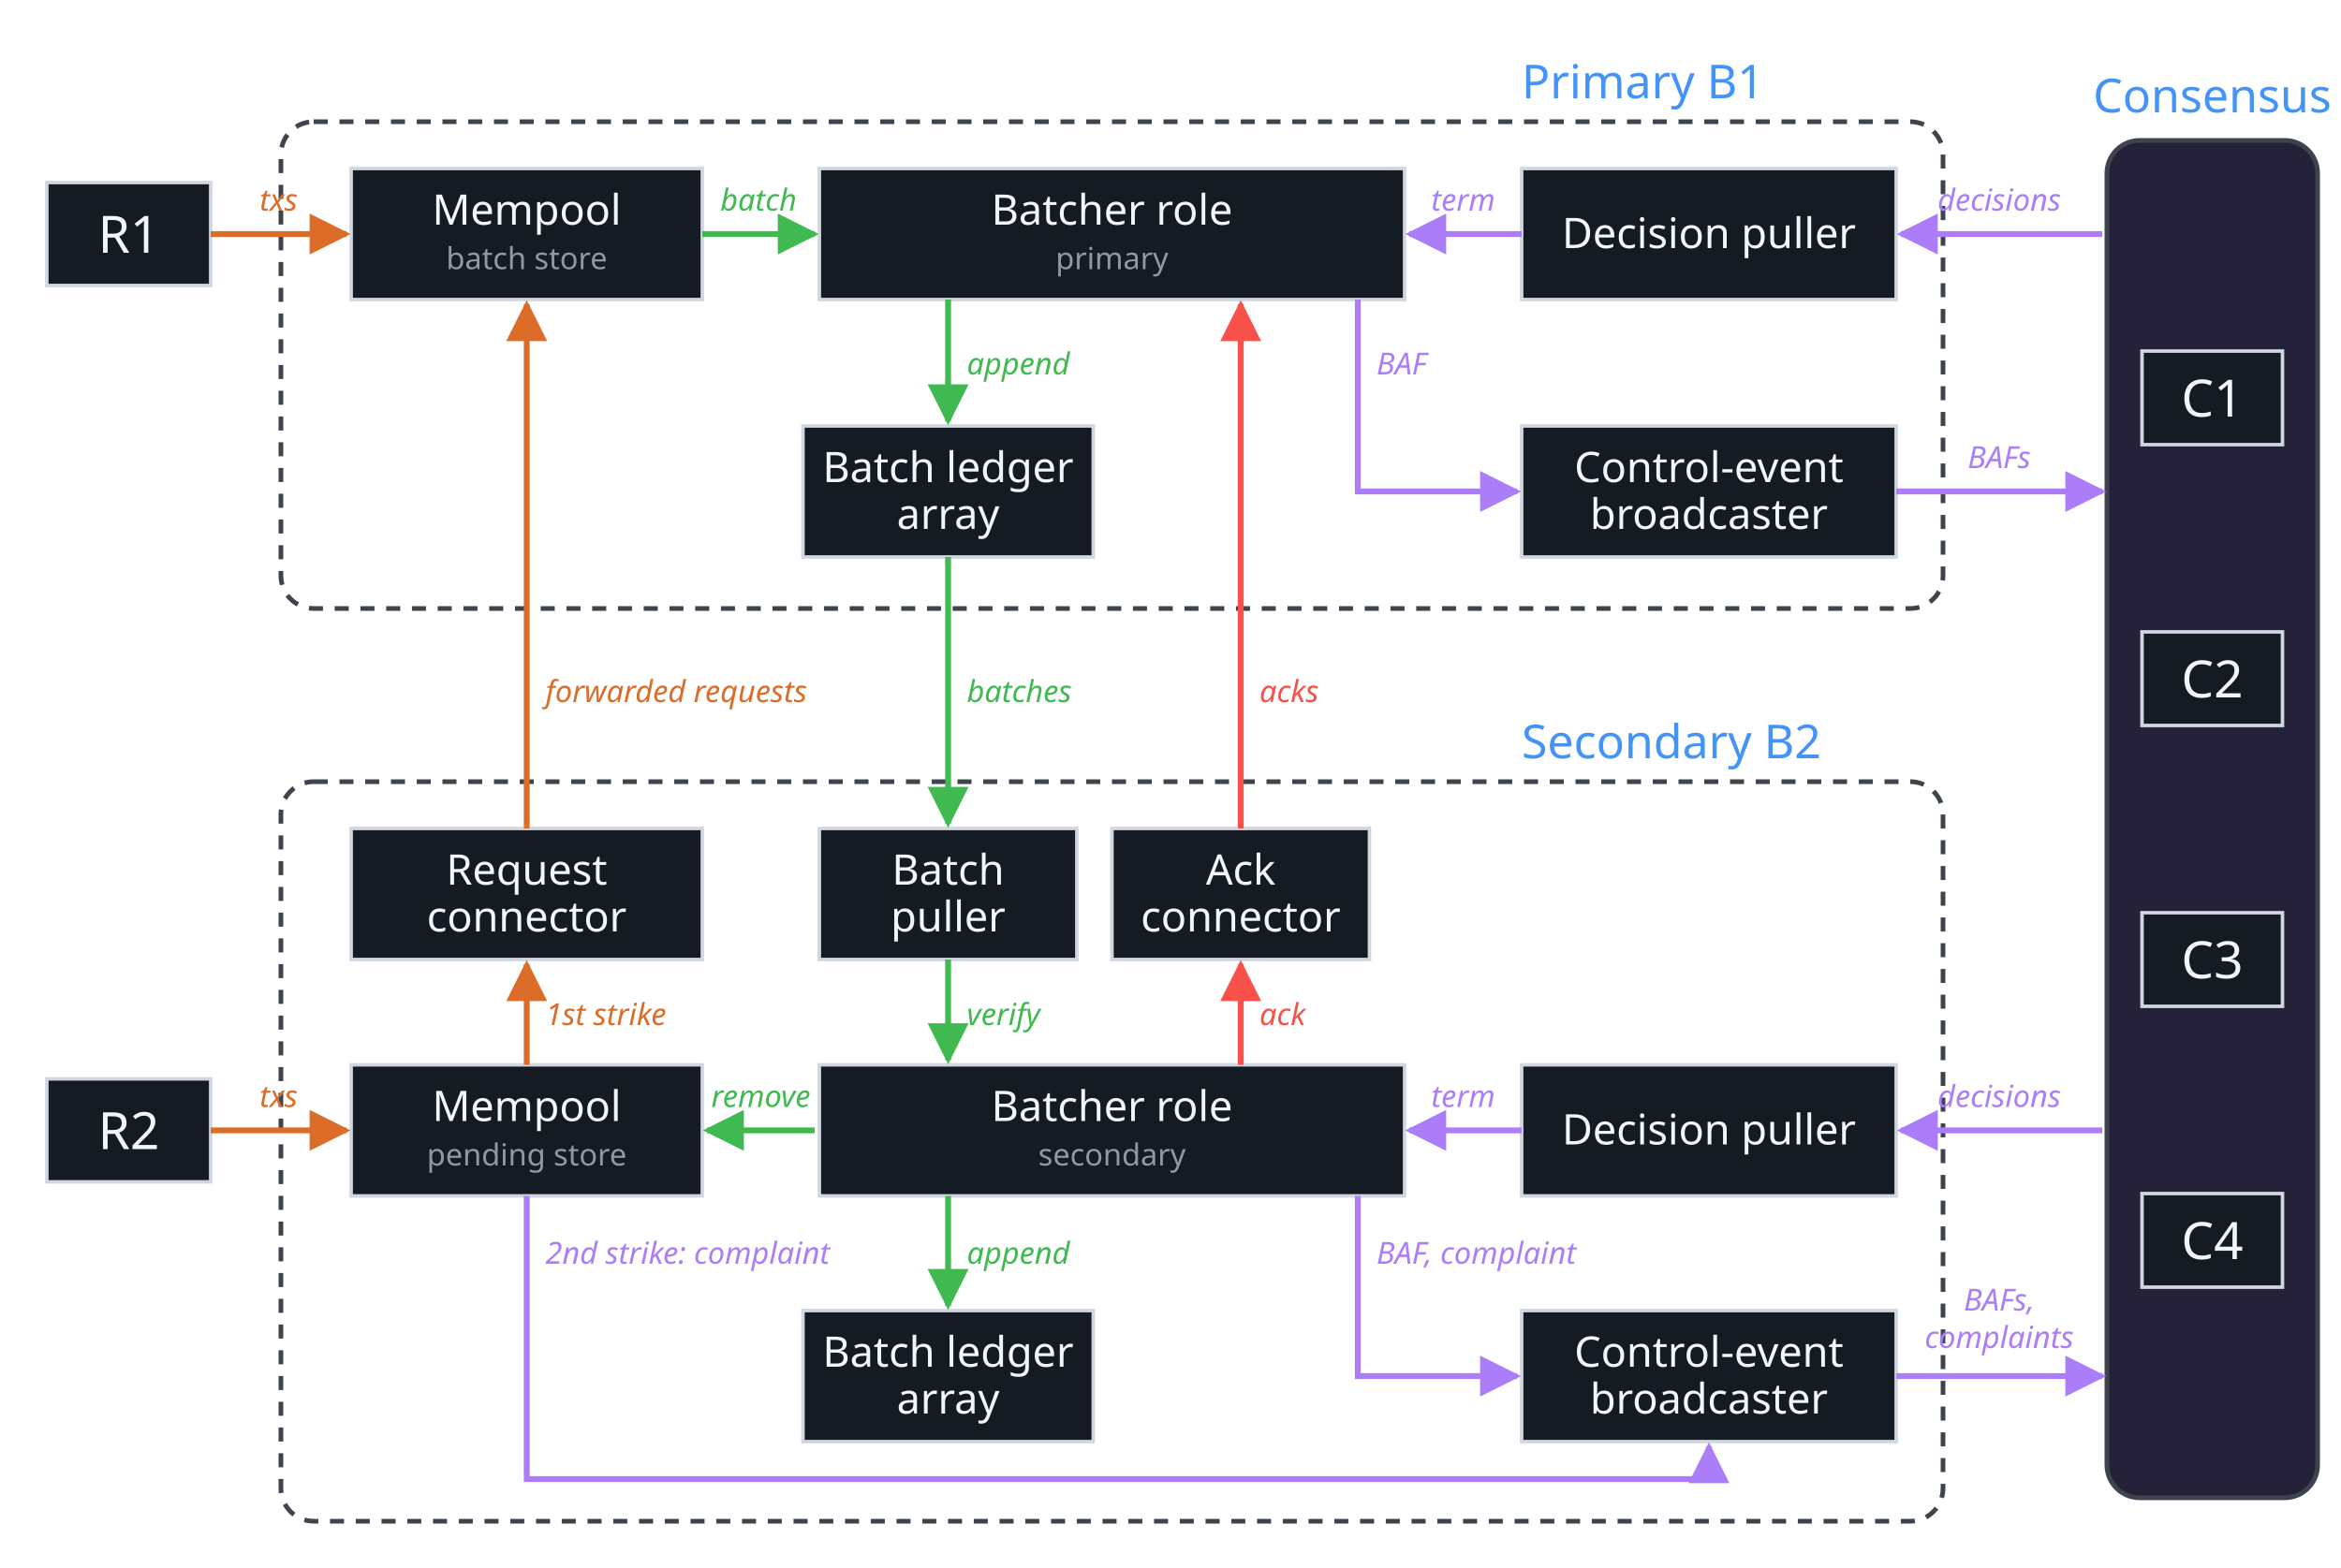
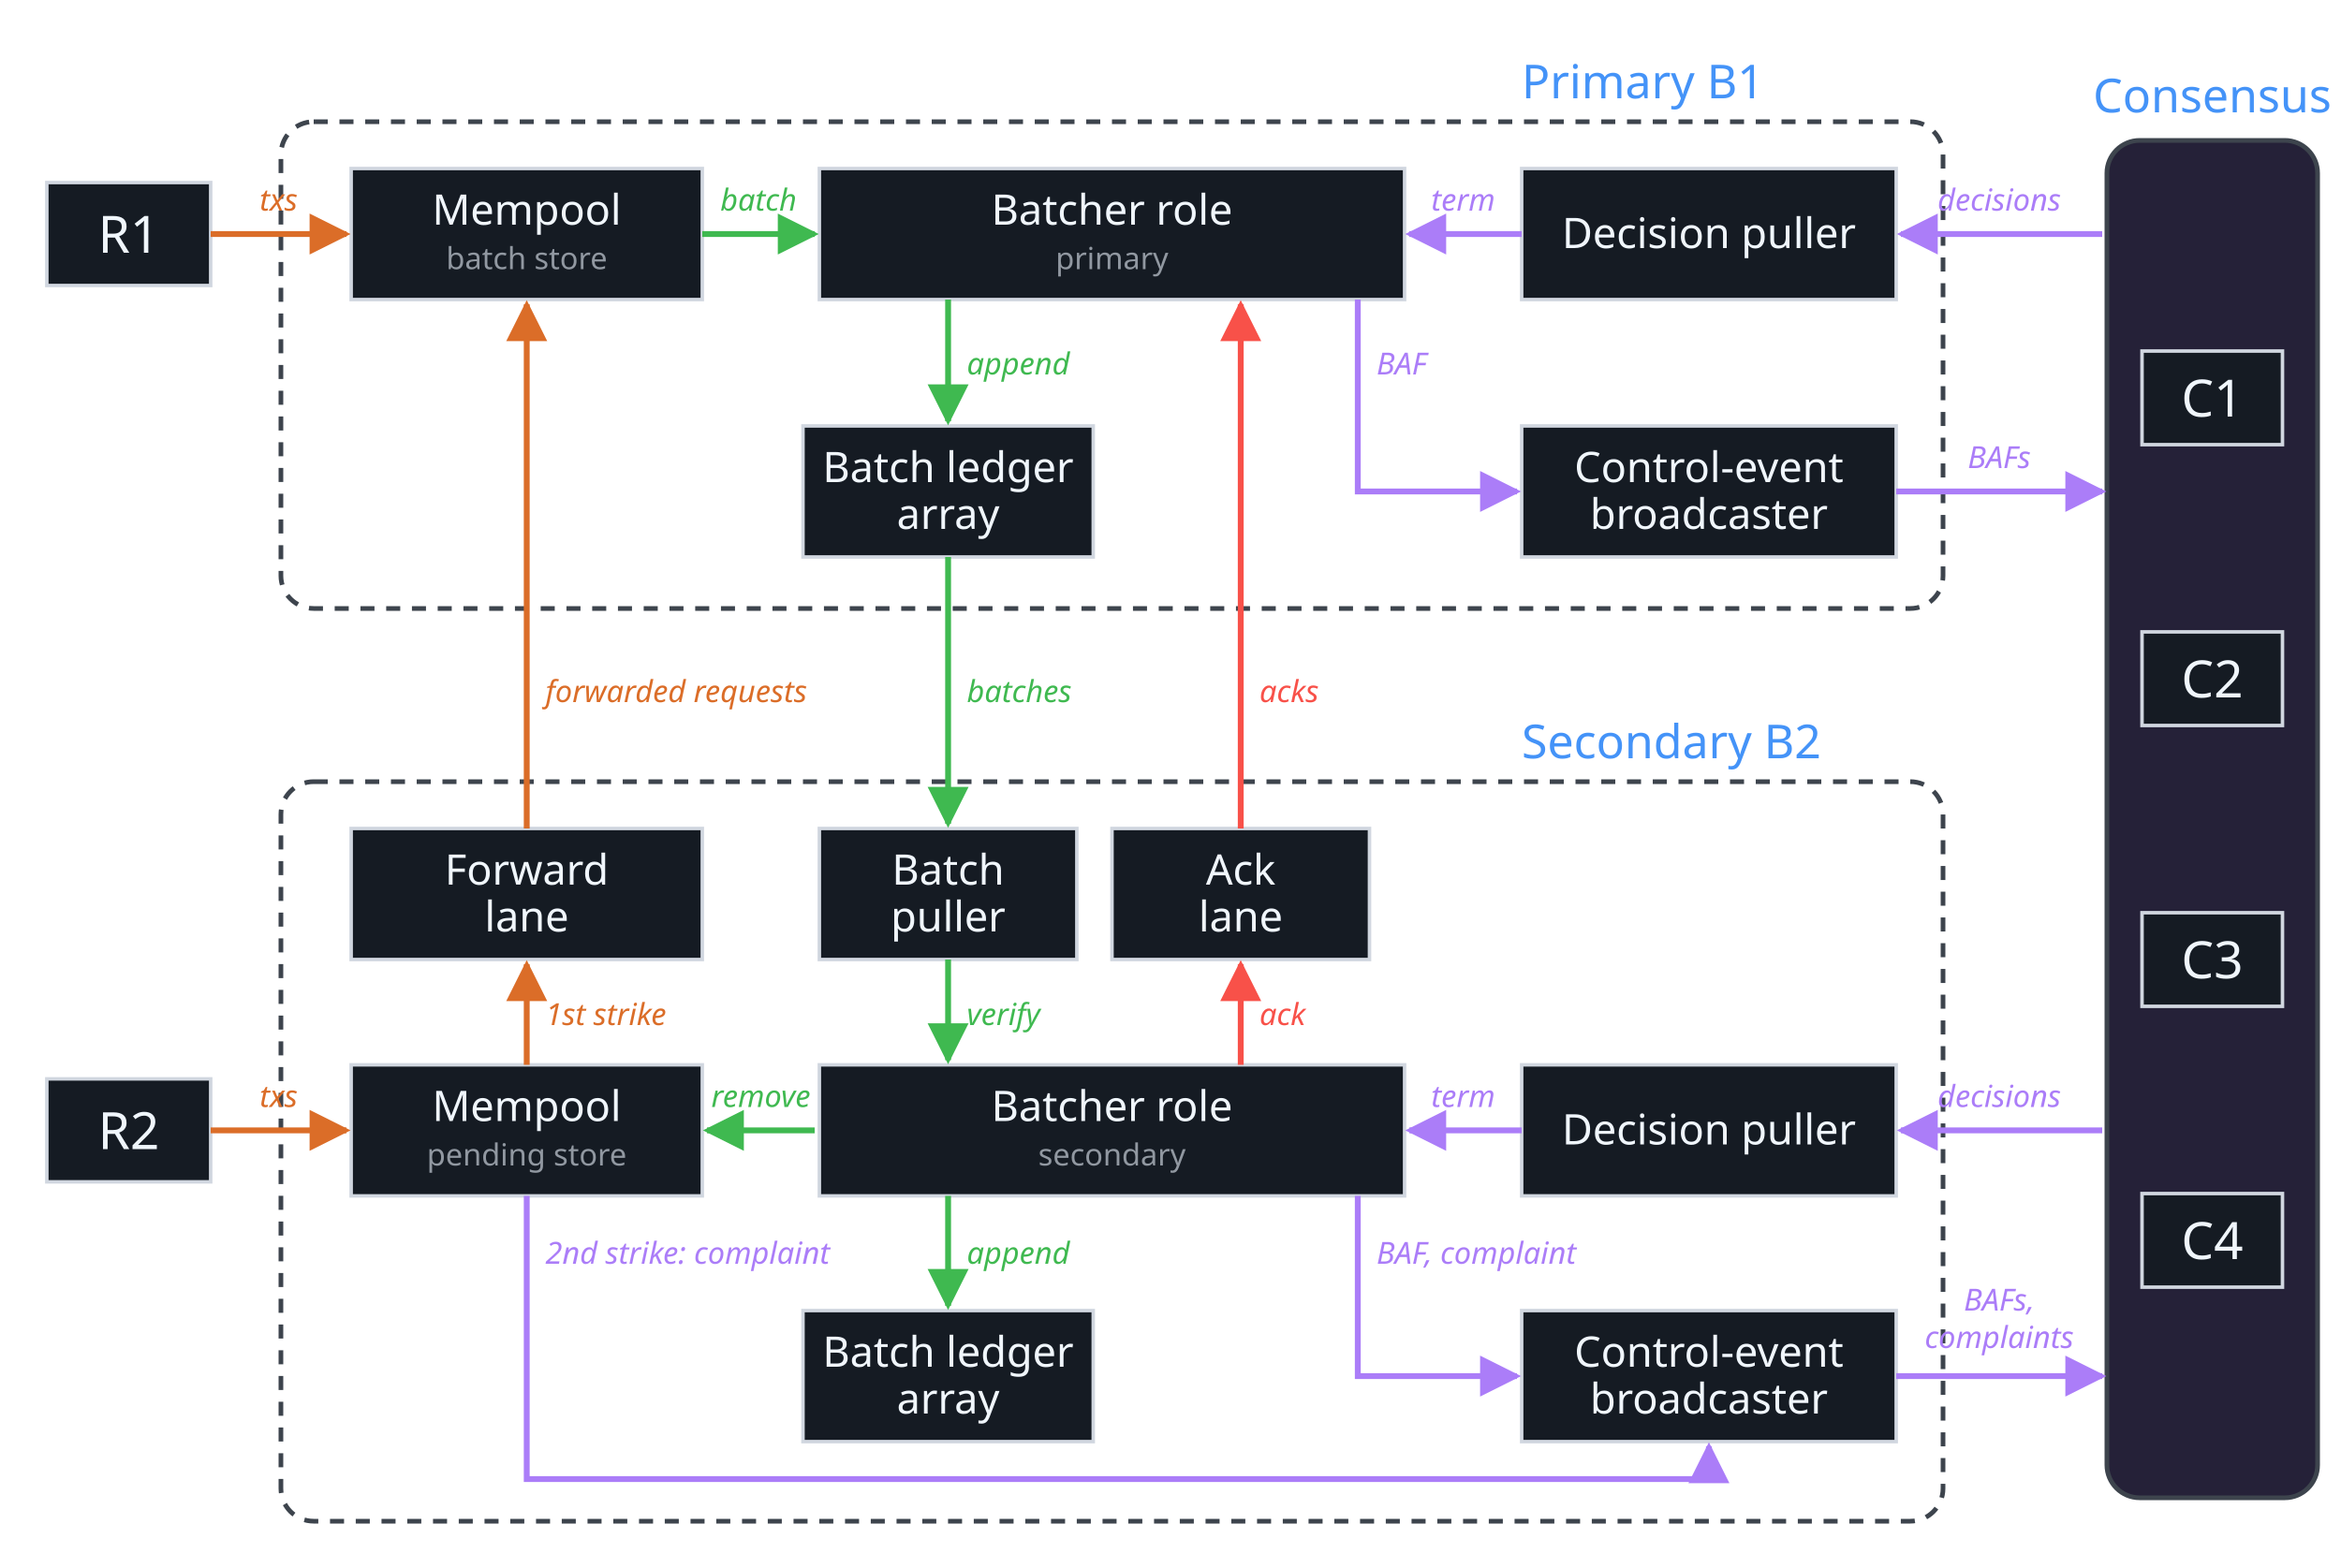
<svg xmlns="http://www.w3.org/2000/svg" viewBox="0 0 1000 670" width="1000" height="670">
  <style>text{font-family:-apple-system, BlinkMacSystemFont, 'Segoe UI', 'Noto Sans', Helvetica, Arial, sans-serif;fill:#F0F6FC;text-anchor:middle}.node{fill:#151B23;stroke:#D1D7E0;stroke-width:1.5}.ledger{fill:#151B23;stroke:#D1D7E0;stroke-width:1.5}.node-label{font-size:22px}.node-label-main{font-size:26px}.node-label-small{font-size:18px}.node-sub{font-size:14px}.group{stroke:#3D444D;stroke-width:2}.frame{fill:none;stroke-dasharray:6 5}.group-label{font-size:20px;fill:#4493F8}.shard-1{fill:#212830}.shard-2{fill:#121D2F}.shard-3{fill:#272115}.consensus{fill:#252138}.node.batches{fill:#12261E}.node.dashed{stroke-dasharray:6 5}.primary{fill:#D29922}.envelope{fill:#151B23;stroke:#DB6D28;stroke-width:1.5}.envelope path{fill:none}.flow{fill:none;stroke-width:2.5}.flow.dashed{stroke-dasharray:8 6}.flow-label{font-size:17px;font-style:italic}.note{font-size:13px;fill:#9198A1}.small{font-size:13px}.end{text-anchor:end}.start{text-anchor:start}.flow.txs{stroke:#DB6D28}.flow-label.txs{fill:#DB6D28}.m-txs{fill:#DB6D28}.flow.digests{stroke:#AB7DF8}.flow-label.digests{fill:#AB7DF8}.m-digests{fill:#AB7DF8}.flow.batches{stroke:#3FB950}.flow-label.batches{fill:#3FB950}.m-batches{fill:#3FB950}.flow.blocks{stroke:#F0F6FC}.flow-label.blocks{fill:#F0F6FC}.m-blocks{fill:#F0F6FC}.flow.control{stroke:#F85149}.flow-label.control{fill:#F85149}.m-control{fill:#F85149}.flow.requests{stroke:#9198A1}.flow-label.requests{fill:#9198A1}.m-requests{fill:#9198A1}.flow.responses{stroke:#39C5CF}.flow-label.responses{fill:#39C5CF}.m-responses{fill:#39C5CF}</style>
  <defs>
    <marker id="arrow-txs" viewBox="0 0 10 10" refX="9" refY="5" markerWidth="7" markerHeight="7" orient="auto">
      <path class="m-txs" d="M0,0 L10,5 L0,10 z" />
    </marker>
    <marker id="arrow-digests" viewBox="0 0 10 10" refX="9" refY="5" markerWidth="7" markerHeight="7" orient="auto">
      <path class="m-digests" d="M0,0 L10,5 L0,10 z" />
    </marker>
    <marker id="arrow-batches" viewBox="0 0 10 10" refX="9" refY="5" markerWidth="7" markerHeight="7" orient="auto">
      <path class="m-batches" d="M0,0 L10,5 L0,10 z" />
    </marker>
    <marker id="arrow-control" viewBox="0 0 10 10" refX="9" refY="5" markerWidth="7" markerHeight="7" orient="auto">
      <path class="m-control" d="M0,0 L10,5 L0,10 z" />
    </marker>
  </defs>
  <text class="group-label" x="945" y="48">Consensus</text>
  <rect class="group consensus" x="900" y="60" width="90" height="580" rx="14" />
  <rect class="node" x="915" y="150" width="60" height="40" />
  <text class="node-label" x="945" y="178">C1</text>
  <rect class="node" x="915" y="270" width="60" height="40" />
  <text class="node-label" x="945" y="298">C2</text>
  <rect class="node" x="915" y="390" width="60" height="40" />
  <text class="node-label" x="945" y="418">C3</text>
  <rect class="node" x="915" y="510" width="60" height="40" />
  <text class="node-label" x="945" y="538">C4</text>
  <rect class="node" x="20" y="78" width="70" height="44" />
  <text class="node-label" x="55" y="108">R1</text>
  <rect class="node" x="20" y="461" width="70" height="44" />
  <text class="node-label" x="55" y="491">R2</text>
  <text class="group-label start" x="650" y="42">Primary B1</text>
  <rect class="group frame" x="120" y="52" width="710" height="208" rx="14" />
  <rect class="node" x="150" y="72" width="150" height="56" />
  <text class="node-label-small" x="225" y="96">Mempool</text>
  <text class="note" x="225" y="115">batch store</text>
  <rect class="node" x="350" y="72" width="250" height="56" />
  <text class="node-label-small" x="475" y="96">Batcher role</text>
  <text class="note" x="475" y="115">primary</text>
  <rect class="node" x="650" y="72" width="160" height="56" />
  <text class="node-label-small" x="730" y="106">Decision puller</text>
  <rect class="node" x="343" y="182" width="124" height="56" />
  <text class="node-label-small" x="405" y="206">Batch ledger</text>
  <text class="node-label-small" x="405" y="226">array</text>
  <rect class="node" x="650" y="182" width="160" height="56" />
  <text class="node-label-small" x="730" y="206">Control-event</text>
  <text class="node-label-small" x="730" y="226">broadcaster</text>
  <text class="group-label start" x="650" y="324">Secondary B2</text>
  <rect class="group frame" x="120" y="334" width="710" height="316" rx="14" />
  <rect class="node" x="150" y="354" width="150" height="56" />
-   <text class="node-label-small" x="225" y="378">Request</text>
-   <text class="node-label-small" x="225" y="398">connector</text>
+   <text class="node-label-small" x="225" y="378">Forward</text>
+   <text class="node-label-small" x="225" y="398">lane</text>
  <rect class="node" x="350" y="354" width="110" height="56" />
  <text class="node-label-small" x="405" y="378">Batch</text>
  <text class="node-label-small" x="405" y="398">puller</text>
  <rect class="node" x="475" y="354" width="110" height="56" />
  <text class="node-label-small" x="530" y="378">Ack</text>
-   <text class="node-label-small" x="530" y="398">connector</text>
+   <text class="node-label-small" x="530" y="398">lane</text>
  <rect class="node" x="150" y="455" width="150" height="56" />
  <text class="node-label-small" x="225" y="479">Mempool</text>
  <text class="note" x="225" y="498">pending store</text>
  <rect class="node" x="350" y="455" width="250" height="56" />
  <text class="node-label-small" x="475" y="479">Batcher role</text>
  <text class="note" x="475" y="498">secondary</text>
  <rect class="node" x="650" y="455" width="160" height="56" />
  <text class="node-label-small" x="730" y="489">Decision puller</text>
  <rect class="node" x="343" y="560" width="124" height="56" />
  <text class="node-label-small" x="405" y="584">Batch ledger</text>
  <text class="node-label-small" x="405" y="604">array</text>
  <rect class="node" x="650" y="560" width="160" height="56" />
  <text class="node-label-small" x="730" y="584">Control-event</text>
  <text class="node-label-small" x="730" y="604">broadcaster</text>
  <line class="flow txs" x1="90" y1="100" x2="148" y2="100" marker-end="url(#arrow-txs)" />
  <text class="flow-label txs small" x="119" y="90">txs</text>
  <line class="flow batches" x1="300" y1="100" x2="348" y2="100" marker-end="url(#arrow-batches)" />
  <text class="flow-label batches small" x="324" y="90">batch</text>
  <line class="flow batches" x1="405" y1="128" x2="405" y2="180" marker-end="url(#arrow-batches)" />
  <text class="flow-label batches small start" x="413" y="160">append</text>
  <path class="flow digests" d="M580,128 V210 H648" marker-end="url(#arrow-digests)" />
  <text class="flow-label digests small start" x="588" y="160">BAF</text>
  <line class="flow digests" x1="810" y1="210" x2="898" y2="210" marker-end="url(#arrow-digests)" />
  <text class="flow-label digests small" x="854" y="200">BAFs</text>
  <line class="flow digests" x1="898" y1="100" x2="812" y2="100" marker-end="url(#arrow-digests)" />
  <text class="flow-label digests small" x="854" y="90">decisions</text>
  <line class="flow digests" x1="650" y1="100" x2="602" y2="100" marker-end="url(#arrow-digests)" />
  <text class="flow-label digests small" x="625" y="90">term</text>
  <line class="flow batches" x1="405" y1="238" x2="405" y2="352" marker-end="url(#arrow-batches)" />
  <text class="flow-label batches small start" x="413" y="300">batches</text>
  <line class="flow control" x1="530" y1="354" x2="530" y2="130" marker-end="url(#arrow-control)" />
  <text class="flow-label control small start" x="538" y="300">acks</text>
  <line class="flow txs" x1="225" y1="354" x2="225" y2="130" marker-end="url(#arrow-txs)" />
  <text class="flow-label txs small start" x="233" y="300">forwarded requests</text>
  <line class="flow txs" x1="90" y1="483" x2="148" y2="483" marker-end="url(#arrow-txs)" />
  <text class="flow-label txs small" x="119" y="473">txs</text>
  <line class="flow txs" x1="225" y1="455" x2="225" y2="412" marker-end="url(#arrow-txs)" />
  <text class="flow-label txs small start" x="233" y="438">1st strike</text>
  <line class="flow batches" x1="405" y1="410" x2="405" y2="453" marker-end="url(#arrow-batches)" />
  <text class="flow-label batches small start" x="413" y="438">verify</text>
  <line class="flow control" x1="530" y1="455" x2="530" y2="412" marker-end="url(#arrow-control)" />
  <text class="flow-label control small start" x="538" y="438">ack</text>
  <line class="flow batches" x1="348" y1="483" x2="302" y2="483" marker-end="url(#arrow-batches)" />
  <text class="flow-label batches small" x="325" y="473">remove</text>
  <line class="flow batches" x1="405" y1="511" x2="405" y2="558" marker-end="url(#arrow-batches)" />
  <text class="flow-label batches small start" x="413" y="540">append</text>
  <path class="flow digests" d="M580,511 V588 H648" marker-end="url(#arrow-digests)" />
  <text class="flow-label digests small start" x="588" y="540">BAF, complaint</text>
  <path class="flow digests" d="M225,511 V632 H730 V618" marker-end="url(#arrow-digests)" />
  <text class="flow-label digests small start" x="233" y="540">2nd strike: complaint</text>
  <line class="flow digests" x1="810" y1="588" x2="898" y2="588" marker-end="url(#arrow-digests)" />
  <text class="flow-label digests small" x="854" y="560">BAFs,</text>
  <text class="flow-label digests small" x="854" y="576">complaints</text>
  <line class="flow digests" x1="898" y1="483" x2="812" y2="483" marker-end="url(#arrow-digests)" />
  <text class="flow-label digests small" x="854" y="473">decisions</text>
  <line class="flow digests" x1="650" y1="483" x2="602" y2="483" marker-end="url(#arrow-digests)" />
  <text class="flow-label digests small" x="625" y="473">term</text>
</svg>
